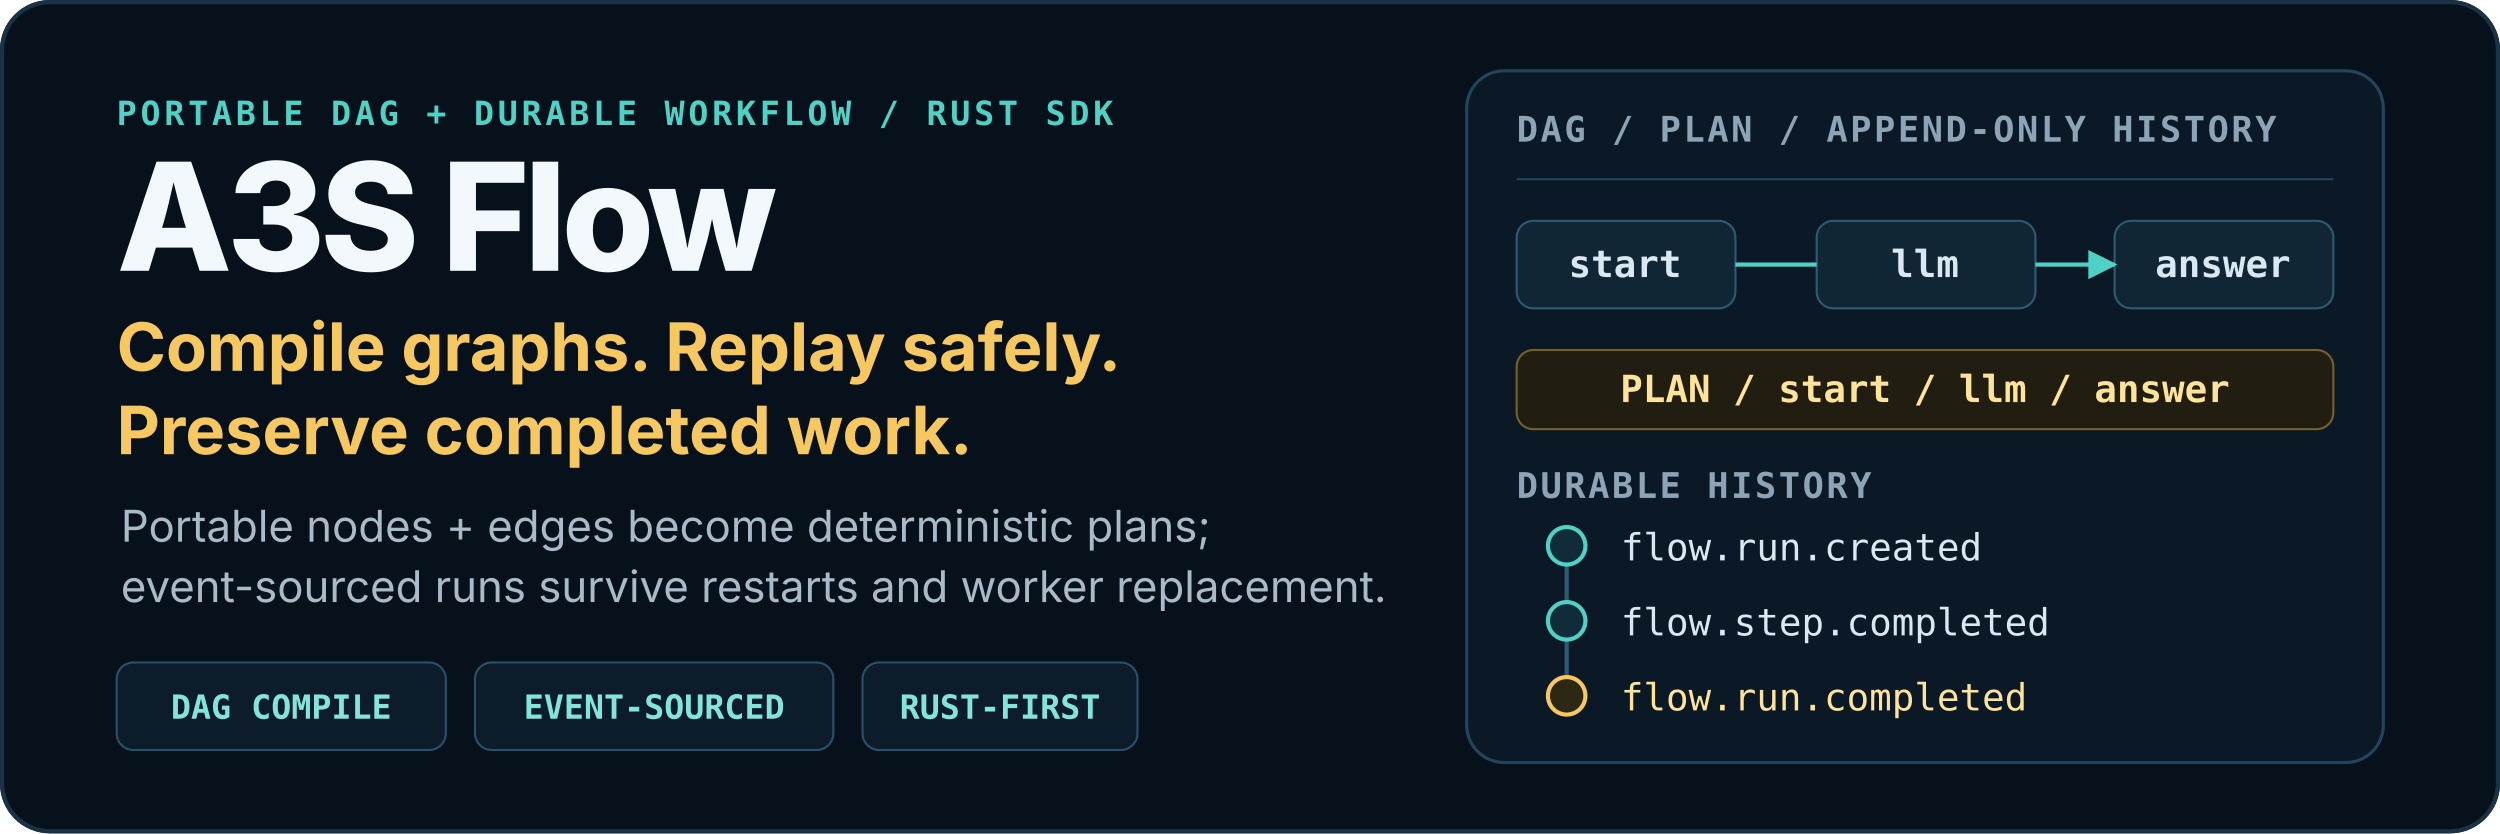
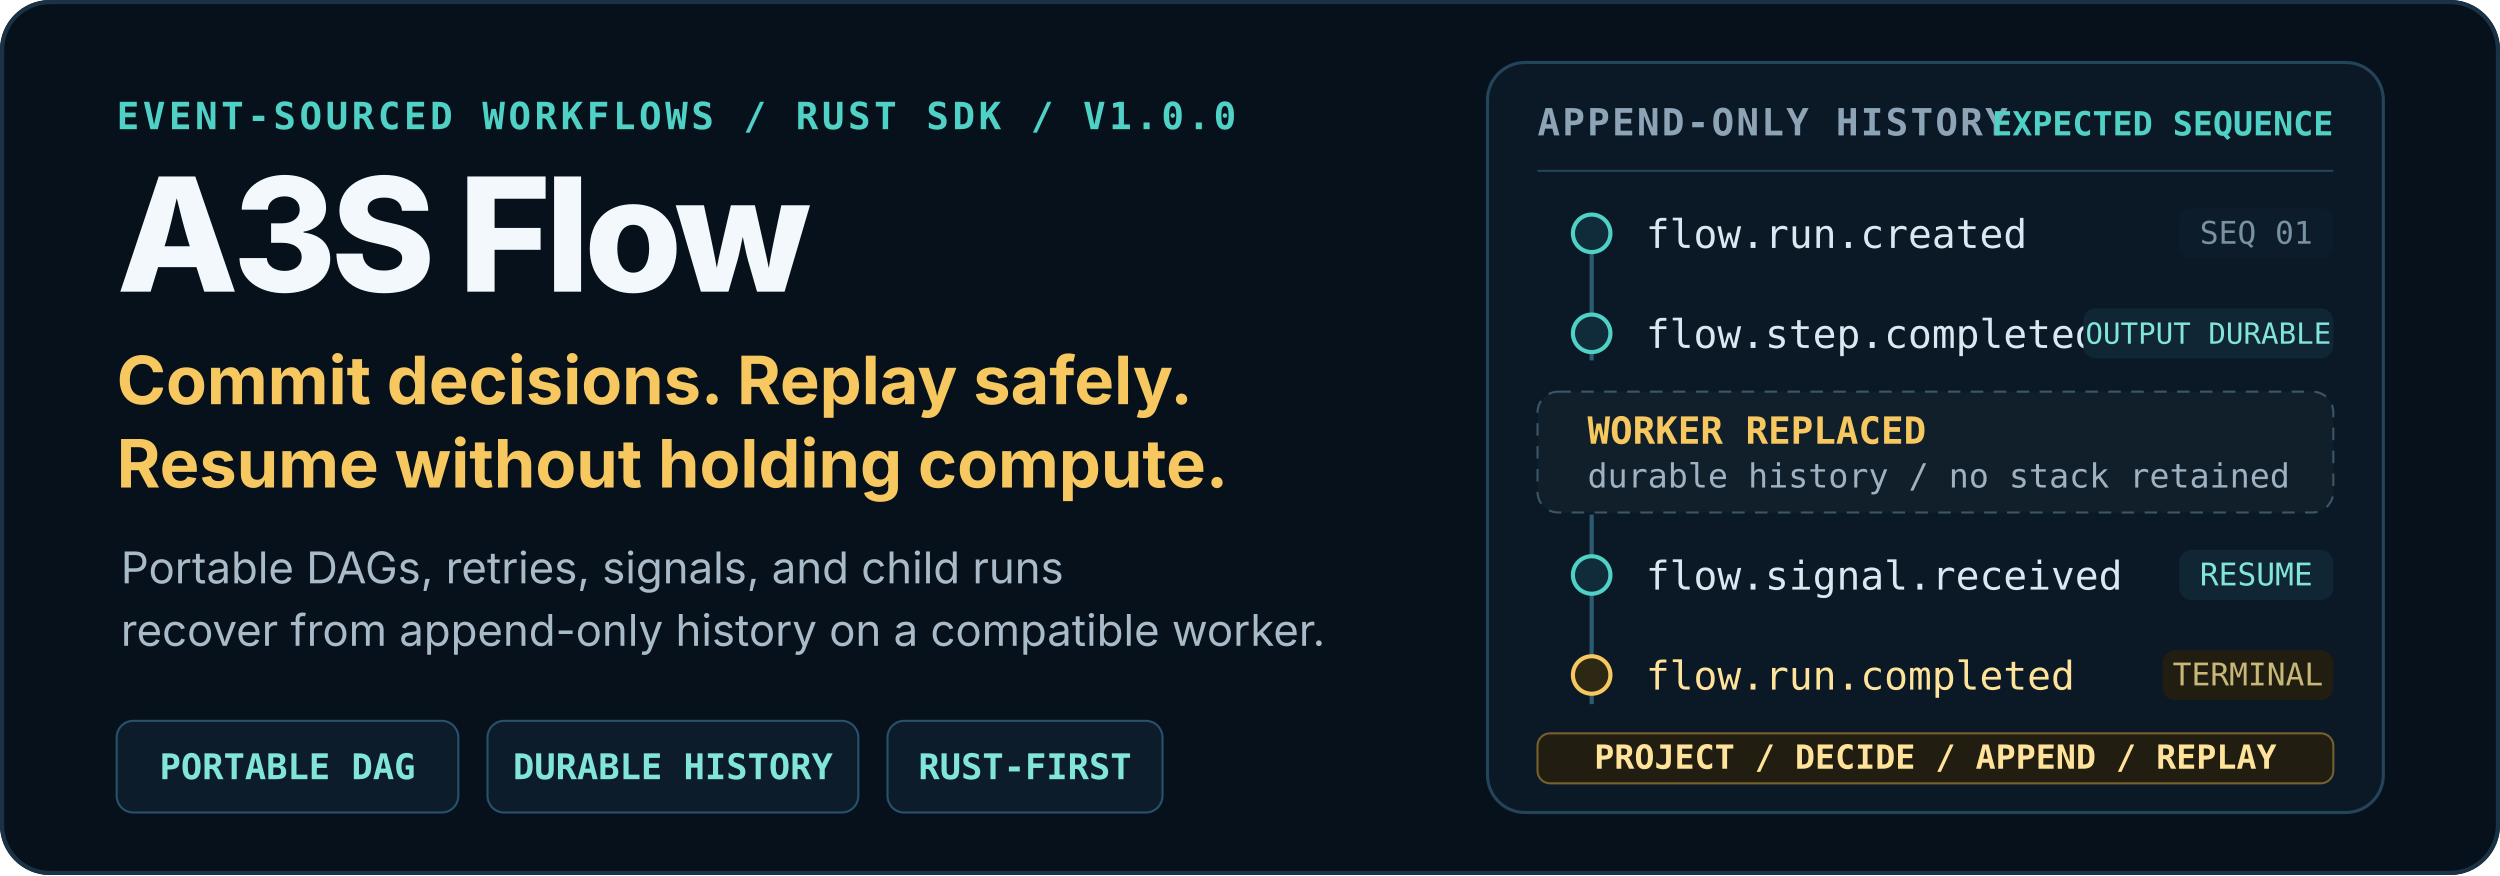
- <svg xmlns="http://www.w3.org/2000/svg" width="1200" height="400" viewBox="0 0 1200 400" role="img" aria-labelledby="title desc">
-   <defs>
-     <marker id="arrow-cyan" viewBox="0 0 10 10" refX="9" refY="5" markerWidth="7" markerHeight="7" orient="auto">
-       <path d="M0 0 10 5 0 10Z" fill="#4fd1c5" />
-     </marker>
-   </defs>
-   <rect width="1200" height="400" rx="24" fill="#07111c" />
-   <rect x="1" y="1" width="1198" height="398" rx="23" fill="none" stroke="#193246" stroke-width="2" />
-   <g transform="translate(56 42)">
-     <text x="0" y="18" fill="#4fd1c5" font-family="ui-monospace, SFMono-Regular, Menlo, Consolas, monospace" font-size="16" font-weight="700" letter-spacing="1.8">PORTABLE DAG + DURABLE WORKFLOW / RUST SDK</text>
-     <text x="0" y="88" fill="#f3f8fc" font-family="ui-sans-serif, system-ui, -apple-system, Segoe UI, sans-serif" font-size="72" font-weight="760" letter-spacing="-2.5">A3S Flow</text>
-     <text x="0" y="136" fill="#f6c85f" font-family="ui-sans-serif, system-ui, -apple-system, Segoe UI, sans-serif" font-size="32" font-weight="700">Compile graphs. Replay safely.</text>
-     <text x="0" y="176" fill="#f6c85f" font-family="ui-sans-serif, system-ui, -apple-system, Segoe UI, sans-serif" font-size="32" font-weight="700">Preserve completed work.</text>
-     <text x="2" y="218" fill="#a9bac8" font-family="ui-sans-serif, system-ui, -apple-system, Segoe UI, sans-serif" font-size="21">Portable nodes + edges become deterministic plans;</text>
-     <text x="2" y="247" fill="#a9bac8" font-family="ui-sans-serif, system-ui, -apple-system, Segoe UI, sans-serif" font-size="21">event-sourced runs survive restarts and worker replacement.</text>
-     <g transform="translate(0 276)" font-family="ui-monospace, SFMono-Regular, Menlo, Consolas, monospace" font-size="16" font-weight="700">
-       <rect width="158" height="42" rx="8" fill="#0d1c2a" stroke="#28516b" />
-       <text x="79" y="27" fill="#82e5dc" text-anchor="middle">DAG COMPILE</text>
-       <rect x="172" width="172" height="42" rx="8" fill="#0d1c2a" stroke="#28516b" />
-       <text x="258" y="27" fill="#82e5dc" text-anchor="middle">EVENT-SOURCED</text>
-       <rect x="358" width="132" height="42" rx="8" fill="#0d1c2a" stroke="#28516b" />
-       <text x="424" y="27" fill="#82e5dc" text-anchor="middle">RUST-FIRST</text>
+ <svg xmlns="http://www.w3.org/2000/svg" width="1200" height="420" viewBox="0 0 1200 420" role="img" aria-labelledby="title desc">
+   <rect width="1200" height="420" rx="24" fill="#07111c" />
+   <rect x="1" y="1" width="1198" height="418" rx="23" fill="none" stroke="#193246" stroke-width="2" />
+   <g id="title-block" transform="translate(56 44)">
+     <text x="0" y="18" fill="#4fd1c5" font-family="ui-monospace, SFMono-Regular, Menlo, Consolas, monospace" font-size="18" font-weight="700" letter-spacing="1.7">EVENT-SOURCED WORKFLOWS / RUST SDK / V1.0.0</text>
+     <text x="0" y="96" fill="#f3f8fc" font-family="ui-sans-serif, system-ui, -apple-system, Segoe UI, sans-serif" font-size="76" font-weight="760" letter-spacing="-2.8">A3S Flow</text>
+     <text x="0" y="150" fill="#f6c85f" font-family="ui-sans-serif, system-ui, -apple-system, Segoe UI, sans-serif" font-size="32" font-weight="700">Commit decisions. Replay safely.</text>
+     <text x="0" y="190" fill="#f6c85f" font-family="ui-sans-serif, system-ui, -apple-system, Segoe UI, sans-serif" font-size="32" font-weight="700">Resume without holding compute.</text>
+     <text x="2" y="236" fill="#a9bac8" font-family="ui-sans-serif, system-ui, -apple-system, Segoe UI, sans-serif" font-size="21">Portable DAGs, retries, signals, and child runs</text>
+     <text x="2" y="266" fill="#a9bac8" font-family="ui-sans-serif, system-ui, -apple-system, Segoe UI, sans-serif" font-size="21">recover from append-only history on a compatible worker.</text>
+     <g transform="translate(0 302)" font-family="ui-monospace, SFMono-Regular, Menlo, Consolas, monospace" font-size="17" font-weight="700">
+       <rect width="164" height="44" rx="8" fill="#0d1c2a" stroke="#28516b" />
+       <text x="82" y="28" fill="#82e5dc" text-anchor="middle">PORTABLE DAG</text>
+       <rect x="178" width="178" height="44" rx="8" fill="#0d1c2a" stroke="#28516b" />
+       <text x="267" y="28" fill="#82e5dc" text-anchor="middle">DURABLE HISTORY</text>
+       <rect x="370" width="132" height="44" rx="8" fill="#0d1c2a" stroke="#28516b" />
+       <text x="436" y="28" fill="#82e5dc" text-anchor="middle">RUST-FIRST</text>
    </g>
  </g>
-   <g transform="translate(704 34)">
-     <rect width="440" height="332" rx="18" fill="#0b1825" stroke="#24445b" stroke-width="1.5" />
-     <text x="24" y="34" fill="#8ca4b6" font-family="ui-monospace, SFMono-Regular, Menlo, Consolas, monospace" font-size="17" font-weight="700" letter-spacing="1.2">DAG / PLAN / APPEND-ONLY HISTORY</text>
-     <line x1="24" y1="52" x2="416" y2="52" stroke="#24445b" />
-     <g font-family="ui-monospace, SFMono-Regular, Menlo, Consolas, monospace" font-size="18" font-weight="700">
-       <rect x="24" y="72" width="105" height="42" rx="8" fill="#102635" stroke="#2d5b72" />
-       <text x="76" y="99" fill="#d9e8f1" text-anchor="middle">start</text>
-       <rect x="168" y="72" width="105" height="42" rx="8" fill="#102635" stroke="#2d5b72" />
-       <text x="220" y="99" fill="#d9e8f1" text-anchor="middle">llm</text>
-       <rect x="311" y="72" width="105" height="42" rx="8" fill="#102635" stroke="#2d5b72" />
-       <text x="363" y="99" fill="#d9e8f1" text-anchor="middle">answer</text>
+   <g id="history-proof" transform="translate(714 30)">
+     <rect width="430" height="360" rx="18" fill="#0b1825" stroke="#24445b" stroke-width="1.5" />
+     <text x="24" y="35" fill="#8ca4b6" font-family="ui-monospace, SFMono-Regular, Menlo, Consolas, monospace" font-size="18" font-weight="700" letter-spacing="1.1">APPEND-ONLY HISTORY</text>
+     <text x="406" y="35" fill="#4fd1c5" font-family="ui-monospace, SFMono-Regular, Menlo, Consolas, monospace" font-size="16" font-weight="700" text-anchor="end">EXPECTED SEQUENCE</text>
+     <line x1="24" y1="52" x2="406" y2="52" stroke="#24445b" />
+     <path d="M50 77v66M50 217v91" fill="none" stroke="#2d5b72" stroke-width="2" />
+     <g font-family="ui-monospace, SFMono-Regular, Menlo, Consolas, monospace">
+       <circle cx="50" cy="82" r="9" fill="#102b39" stroke="#4fd1c5" stroke-width="2" />
+       <text x="76" y="89" fill="#d9e8f1" font-size="19">flow.run.created</text>
+       <rect x="332" y="70" width="74" height="24" rx="6" fill="#0d1c2a" />
+       <text x="369" y="87" fill="#7891a3" font-size="15" text-anchor="middle">SEQ 01</text>
+       <circle cx="50" cy="130" r="9" fill="#102b39" stroke="#4fd1c5" stroke-width="2" />
+       <text x="76" y="137" fill="#d9e8f1" font-size="19">flow.step.completed</text>
+       <rect x="286" y="118" width="120" height="24" rx="6" fill="#102635" />
+       <text x="346" y="135" fill="#82e5dc" font-size="14" text-anchor="middle">OUTPUT DURABLE</text>
+       <rect x="24" y="158" width="382" height="58" rx="10" fill="#111f2b" stroke="#3b5669" stroke-dasharray="6 5" />
+       <text x="48" y="183" fill="#f6c85f" font-size="18" font-weight="700">WORKER REPLACED</text>
+       <text x="48" y="204" fill="#9fb2c1" font-size="16">durable history / no stack retained</text>
+       <circle cx="50" cy="246" r="9" fill="#102b39" stroke="#4fd1c5" stroke-width="2" />
+       <text x="76" y="253" fill="#d9e8f1" font-size="19">flow.signal.received</text>
+       <rect x="332" y="234" width="74" height="24" rx="6" fill="#102635" />
+       <text x="369" y="251" fill="#82e5dc" font-size="15" text-anchor="middle">RESUME</text>
+       <circle cx="50" cy="294" r="9" fill="#2d2814" stroke="#f6c85f" stroke-width="2" />
+       <text x="76" y="301" fill="#ffe39a" font-size="19">flow.run.completed</text>
+       <rect x="324" y="282" width="82" height="24" rx="6" fill="#211d10" />
+       <text x="365" y="299" fill="#c8b878" font-size="15" text-anchor="middle">TERMINAL</text>
    </g>
-     <path d="M129 93h39M273 93h38" fill="none" stroke="#4fd1c5" stroke-width="2" marker-end="url(#arrow-cyan)" />
-     <rect x="24" y="134" width="392" height="38" rx="8" fill="#211d10" stroke="#75612d" />
-     <text x="220" y="159" fill="#ffe39a" font-family="ui-monospace, SFMono-Regular, Menlo, Consolas, monospace" font-size="18" font-weight="700" text-anchor="middle">PLAN / start / llm / answer</text>
-     <text x="24" y="205" fill="#8ca4b6" font-family="ui-monospace, SFMono-Regular, Menlo, Consolas, monospace" font-size="17" font-weight="700" letter-spacing="1.2">DURABLE HISTORY</text>
-     <path d="M48 224v76" fill="none" stroke="#2d5b72" stroke-width="2" />
-     <g font-family="ui-monospace, SFMono-Regular, Menlo, Consolas, monospace" font-size="18">
-       <circle cx="48" cy="228" r="9" fill="#102b39" stroke="#4fd1c5" stroke-width="2" />
-       <text x="74" y="235" fill="#d9e8f1">flow.run.created</text>
-       <circle cx="48" cy="264" r="9" fill="#102b39" stroke="#4fd1c5" stroke-width="2" />
-       <text x="74" y="271" fill="#d9e8f1">flow.step.completed</text>
-       <circle cx="48" cy="300" r="9" fill="#2d2814" stroke="#f6c85f" stroke-width="2" />
-       <text x="74" y="307" fill="#ffe39a">flow.run.completed</text>
-     </g>
+     <rect x="24" y="322" width="382" height="24" rx="6" fill="#211d10" stroke="#75612d" />
+     <text x="215" y="339" fill="#ffe39a" font-family="ui-monospace, SFMono-Regular, Menlo, Consolas, monospace" font-size="16" font-weight="700" text-anchor="middle">PROJECT  /  DECIDE  /  APPEND  /  REPLAY</text>
  </g>
</svg>
